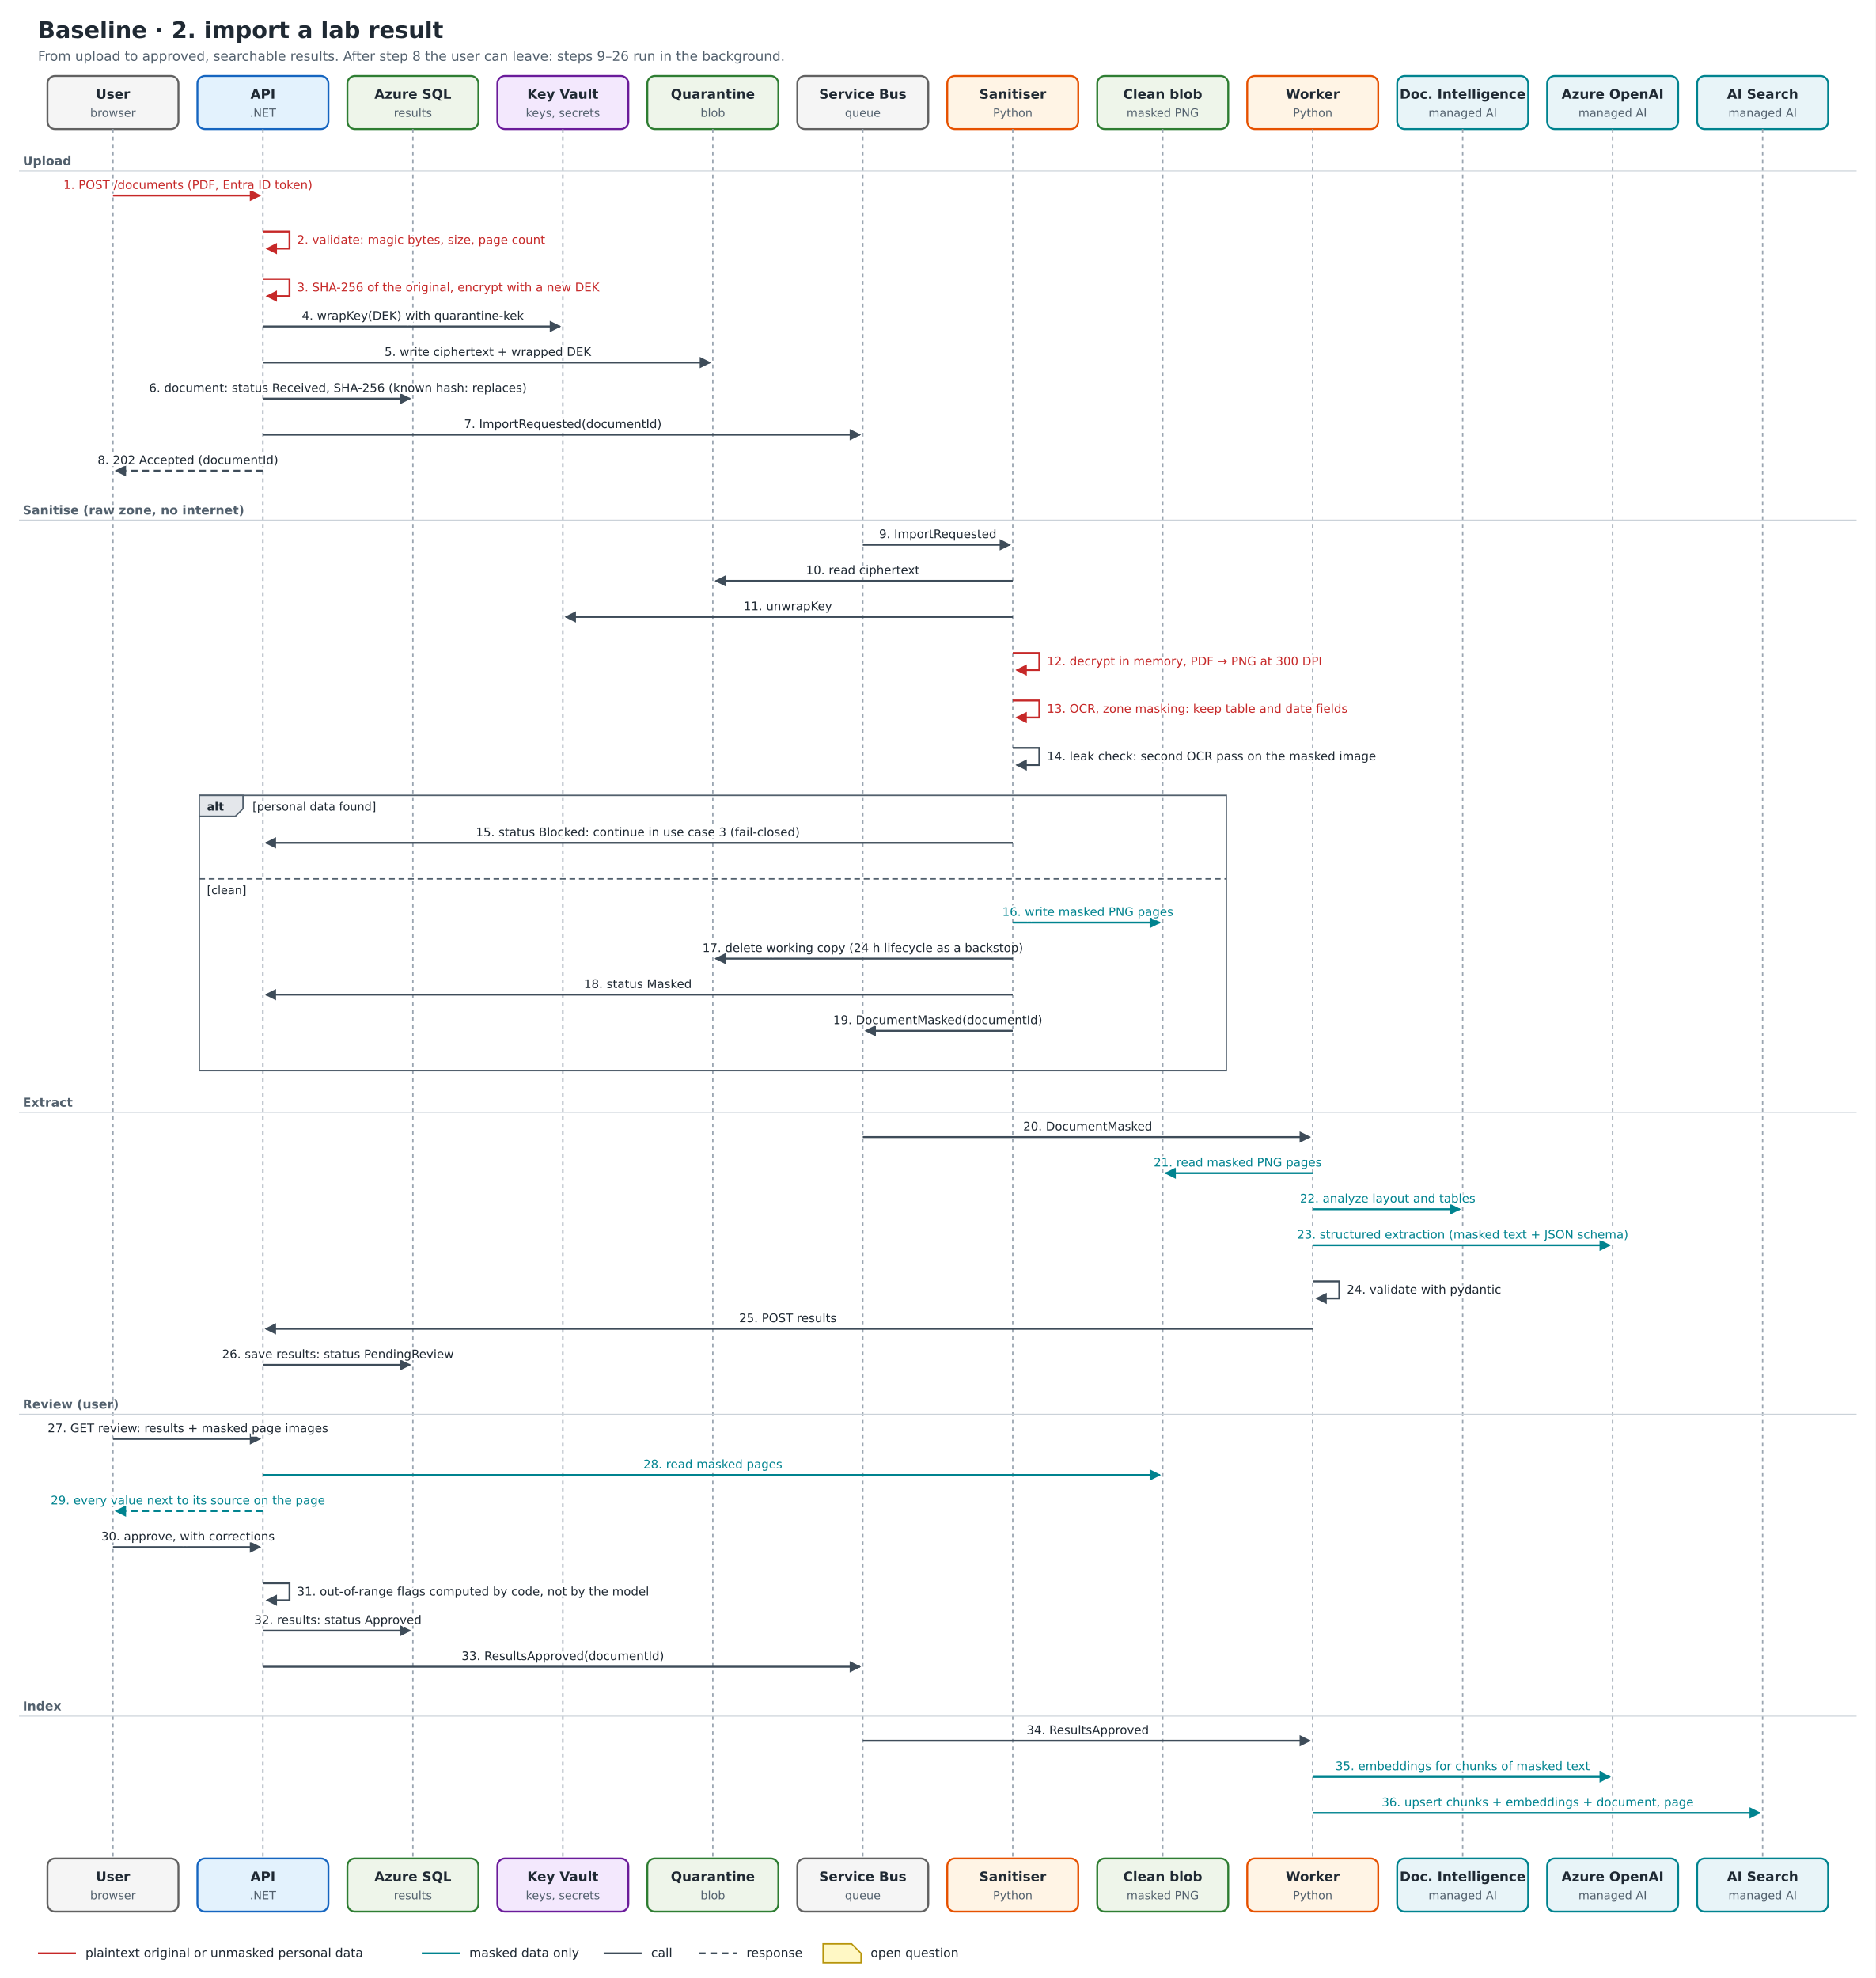
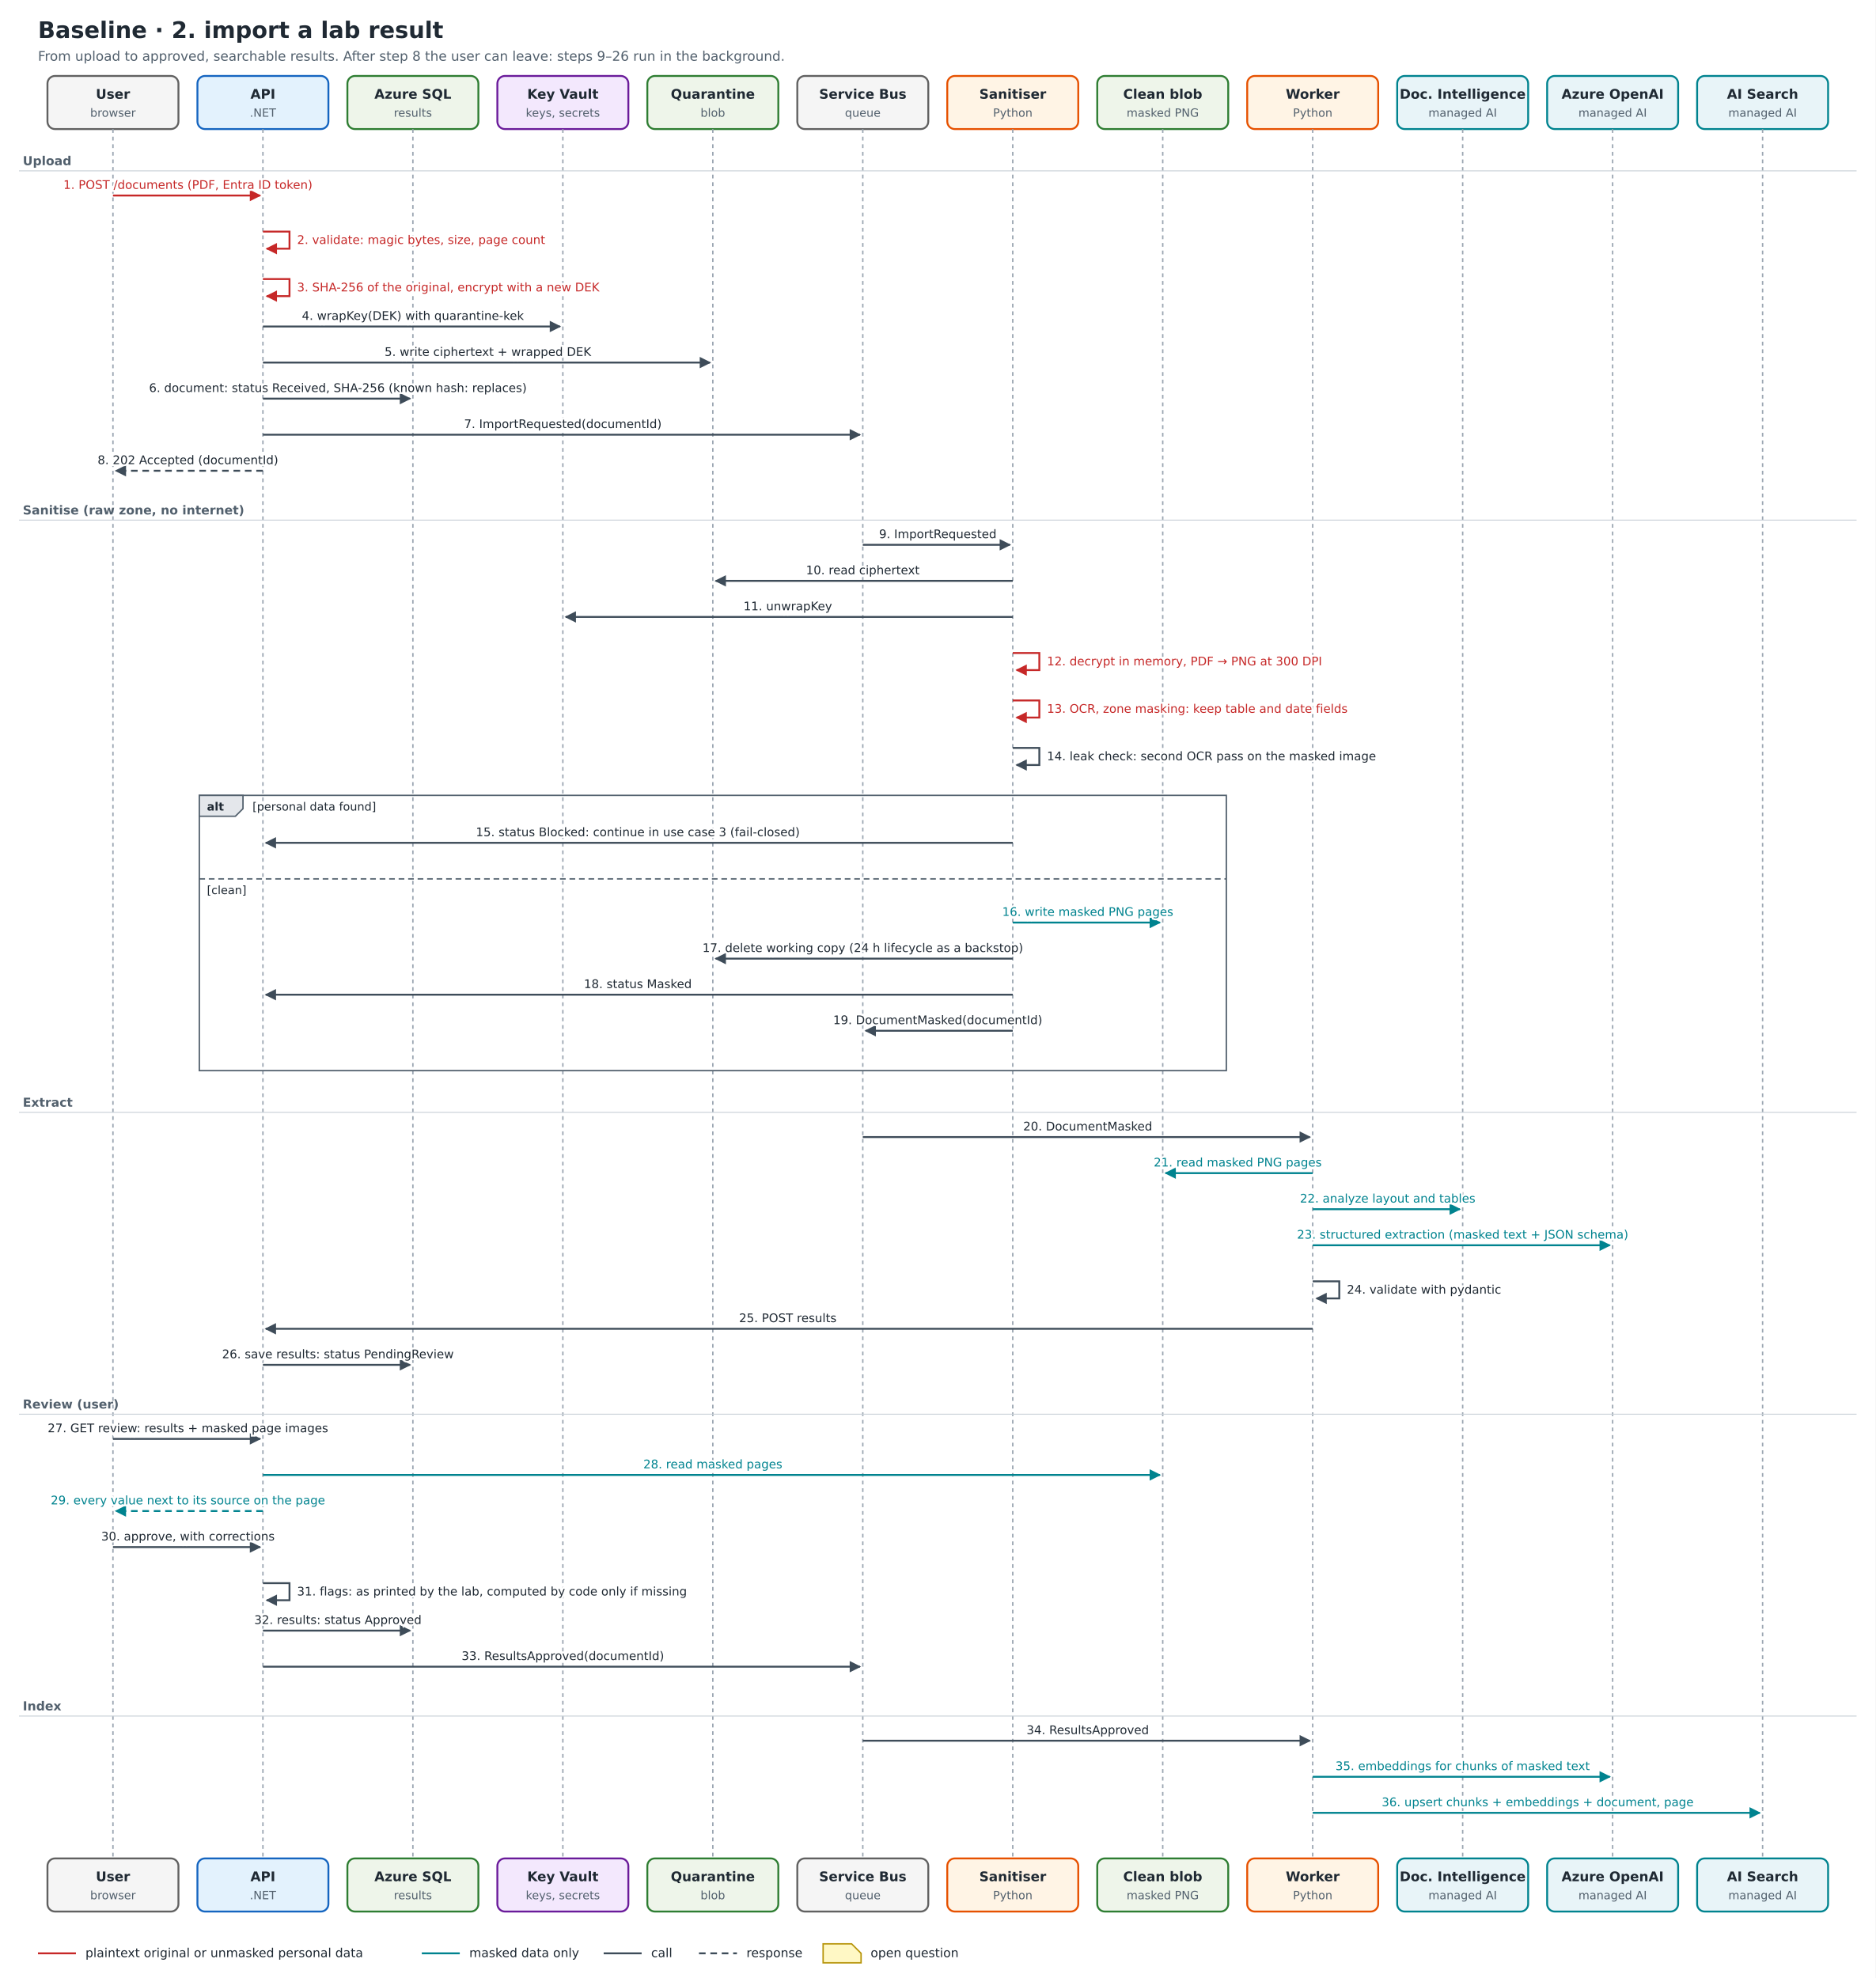
<svg xmlns="http://www.w3.org/2000/svg" width="1976" height="2084" viewBox="0 0 1976 2084" font-family="DejaVu Sans, Arial, sans-serif">
  <defs>
    <marker id="a-raw" viewBox="0 0 10 10" refX="9" refY="5" markerWidth="6" markerHeight="6" orient="auto-start-reverse">
      <path d="M0 0 L10 5 L0 10 z" fill="#c62828" />
    </marker>
    <marker id="a-masked" viewBox="0 0 10 10" refX="9" refY="5" markerWidth="6" markerHeight="6" orient="auto-start-reverse">
      <path d="M0 0 L10 5 L0 10 z" fill="#00838f" />
    </marker>
    <marker id="a-normal" viewBox="0 0 10 10" refX="9" refY="5" markerWidth="6" markerHeight="6" orient="auto-start-reverse">
      <path d="M0 0 L10 5 L0 10 z" fill="#3e4c59" />
    </marker>
  </defs>
  <rect width="100%" height="100%" fill="#ffffff" />
  <text x="40" y="40" font-size="24" font-weight="bold" fill="#1f2933">Baseline · 2. import a lab result</text>
  <text x="40" y="64" font-size="14" fill="#52606d">From upload to approved, searchable results. After step 8 the user can leave: steps 9–26 run in the background.</text>
  <rect x="50" y="80" width="138" height="56" rx="8" fill="#f5f5f5" stroke="#616161" stroke-width="2" />
  <text x="119" y="104" text-anchor="middle" font-size="14" font-weight="bold" fill="#1f2933">User</text>
  <text x="119" y="123" text-anchor="middle" font-size="12" fill="#52606d">browser</text>
  <rect x="50" y="1958" width="138" height="56" rx="8" fill="#f5f5f5" stroke="#616161" stroke-width="2" />
  <text x="119" y="1982" text-anchor="middle" font-size="14" font-weight="bold" fill="#1f2933">User</text>
  <text x="119" y="2001" text-anchor="middle" font-size="12" fill="#52606d">browser</text>
  <line x1="119" y1="136" x2="119" y2="1958" stroke="#9aa5b1" stroke-width="1.5" stroke-dasharray="4 4" />
  <rect x="208" y="80" width="138" height="56" rx="8" fill="#e3f2fd" stroke="#1565c0" stroke-width="2" />
  <text x="277" y="104" text-anchor="middle" font-size="14" font-weight="bold" fill="#1f2933">API</text>
  <text x="277" y="123" text-anchor="middle" font-size="12" fill="#52606d">.NET</text>
  <rect x="208" y="1958" width="138" height="56" rx="8" fill="#e3f2fd" stroke="#1565c0" stroke-width="2" />
  <text x="277" y="1982" text-anchor="middle" font-size="14" font-weight="bold" fill="#1f2933">API</text>
  <text x="277" y="2001" text-anchor="middle" font-size="12" fill="#52606d">.NET</text>
  <line x1="277" y1="136" x2="277" y2="1958" stroke="#9aa5b1" stroke-width="1.5" stroke-dasharray="4 4" />
  <rect x="366" y="80" width="138" height="56" rx="8" fill="#eef5ea" stroke="#2e7d32" stroke-width="2" />
  <text x="435" y="104" text-anchor="middle" font-size="14" font-weight="bold" fill="#1f2933">Azure SQL</text>
  <text x="435" y="123" text-anchor="middle" font-size="12" fill="#52606d">results</text>
  <rect x="366" y="1958" width="138" height="56" rx="8" fill="#eef5ea" stroke="#2e7d32" stroke-width="2" />
  <text x="435" y="1982" text-anchor="middle" font-size="14" font-weight="bold" fill="#1f2933">Azure SQL</text>
  <text x="435" y="2001" text-anchor="middle" font-size="12" fill="#52606d">results</text>
  <line x1="435" y1="136" x2="435" y2="1958" stroke="#9aa5b1" stroke-width="1.5" stroke-dasharray="4 4" />
  <rect x="524" y="80" width="138" height="56" rx="8" fill="#f3e8fd" stroke="#6a1b9a" stroke-width="2" />
  <text x="593" y="104" text-anchor="middle" font-size="14" font-weight="bold" fill="#1f2933">Key Vault</text>
  <text x="593" y="123" text-anchor="middle" font-size="12" fill="#52606d">keys, secrets</text>
  <rect x="524" y="1958" width="138" height="56" rx="8" fill="#f3e8fd" stroke="#6a1b9a" stroke-width="2" />
  <text x="593" y="1982" text-anchor="middle" font-size="14" font-weight="bold" fill="#1f2933">Key Vault</text>
  <text x="593" y="2001" text-anchor="middle" font-size="12" fill="#52606d">keys, secrets</text>
  <line x1="593" y1="136" x2="593" y2="1958" stroke="#9aa5b1" stroke-width="1.5" stroke-dasharray="4 4" />
  <rect x="682" y="80" width="138" height="56" rx="8" fill="#eef5ea" stroke="#2e7d32" stroke-width="2" />
  <text x="751" y="104" text-anchor="middle" font-size="14" font-weight="bold" fill="#1f2933">Quarantine</text>
  <text x="751" y="123" text-anchor="middle" font-size="12" fill="#52606d">blob</text>
  <rect x="682" y="1958" width="138" height="56" rx="8" fill="#eef5ea" stroke="#2e7d32" stroke-width="2" />
  <text x="751" y="1982" text-anchor="middle" font-size="14" font-weight="bold" fill="#1f2933">Quarantine</text>
  <text x="751" y="2001" text-anchor="middle" font-size="12" fill="#52606d">blob</text>
  <line x1="751" y1="136" x2="751" y2="1958" stroke="#9aa5b1" stroke-width="1.5" stroke-dasharray="4 4" />
  <rect x="840" y="80" width="138" height="56" rx="8" fill="#f5f5f5" stroke="#616161" stroke-width="2" />
  <text x="909" y="104" text-anchor="middle" font-size="14" font-weight="bold" fill="#1f2933">Service Bus</text>
  <text x="909" y="123" text-anchor="middle" font-size="12" fill="#52606d">queue</text>
  <rect x="840" y="1958" width="138" height="56" rx="8" fill="#f5f5f5" stroke="#616161" stroke-width="2" />
  <text x="909" y="1982" text-anchor="middle" font-size="14" font-weight="bold" fill="#1f2933">Service Bus</text>
  <text x="909" y="2001" text-anchor="middle" font-size="12" fill="#52606d">queue</text>
  <line x1="909" y1="136" x2="909" y2="1958" stroke="#9aa5b1" stroke-width="1.5" stroke-dasharray="4 4" />
  <rect x="998" y="80" width="138" height="56" rx="8" fill="#fff4e5" stroke="#e65100" stroke-width="2" />
  <text x="1067" y="104" text-anchor="middle" font-size="14" font-weight="bold" fill="#1f2933">Sanitiser</text>
  <text x="1067" y="123" text-anchor="middle" font-size="12" fill="#52606d">Python</text>
  <rect x="998" y="1958" width="138" height="56" rx="8" fill="#fff4e5" stroke="#e65100" stroke-width="2" />
  <text x="1067" y="1982" text-anchor="middle" font-size="14" font-weight="bold" fill="#1f2933">Sanitiser</text>
  <text x="1067" y="2001" text-anchor="middle" font-size="12" fill="#52606d">Python</text>
  <line x1="1067" y1="136" x2="1067" y2="1958" stroke="#9aa5b1" stroke-width="1.5" stroke-dasharray="4 4" />
  <rect x="1156" y="80" width="138" height="56" rx="8" fill="#eef5ea" stroke="#2e7d32" stroke-width="2" />
  <text x="1225" y="104" text-anchor="middle" font-size="14" font-weight="bold" fill="#1f2933">Clean blob</text>
  <text x="1225" y="123" text-anchor="middle" font-size="12" fill="#52606d">masked PNG</text>
  <rect x="1156" y="1958" width="138" height="56" rx="8" fill="#eef5ea" stroke="#2e7d32" stroke-width="2" />
  <text x="1225" y="1982" text-anchor="middle" font-size="14" font-weight="bold" fill="#1f2933">Clean blob</text>
  <text x="1225" y="2001" text-anchor="middle" font-size="12" fill="#52606d">masked PNG</text>
  <line x1="1225" y1="136" x2="1225" y2="1958" stroke="#9aa5b1" stroke-width="1.5" stroke-dasharray="4 4" />
  <rect x="1314" y="80" width="138" height="56" rx="8" fill="#fff4e5" stroke="#e65100" stroke-width="2" />
  <text x="1383" y="104" text-anchor="middle" font-size="14" font-weight="bold" fill="#1f2933">Worker</text>
  <text x="1383" y="123" text-anchor="middle" font-size="12" fill="#52606d">Python</text>
  <rect x="1314" y="1958" width="138" height="56" rx="8" fill="#fff4e5" stroke="#e65100" stroke-width="2" />
  <text x="1383" y="1982" text-anchor="middle" font-size="14" font-weight="bold" fill="#1f2933">Worker</text>
  <text x="1383" y="2001" text-anchor="middle" font-size="12" fill="#52606d">Python</text>
  <line x1="1383" y1="136" x2="1383" y2="1958" stroke="#9aa5b1" stroke-width="1.5" stroke-dasharray="4 4" />
  <rect x="1472" y="80" width="138" height="56" rx="8" fill="#e8f4f8" stroke="#00838f" stroke-width="2" />
  <text x="1541" y="104" text-anchor="middle" font-size="14" font-weight="bold" fill="#1f2933">Doc. Intelligence</text>
  <text x="1541" y="123" text-anchor="middle" font-size="12" fill="#52606d">managed AI</text>
  <rect x="1472" y="1958" width="138" height="56" rx="8" fill="#e8f4f8" stroke="#00838f" stroke-width="2" />
  <text x="1541" y="1982" text-anchor="middle" font-size="14" font-weight="bold" fill="#1f2933">Doc. Intelligence</text>
  <text x="1541" y="2001" text-anchor="middle" font-size="12" fill="#52606d">managed AI</text>
  <line x1="1541" y1="136" x2="1541" y2="1958" stroke="#9aa5b1" stroke-width="1.5" stroke-dasharray="4 4" />
  <rect x="1630" y="80" width="138" height="56" rx="8" fill="#e8f4f8" stroke="#00838f" stroke-width="2" />
  <text x="1699" y="104" text-anchor="middle" font-size="14" font-weight="bold" fill="#1f2933">Azure OpenAI</text>
  <text x="1699" y="123" text-anchor="middle" font-size="12" fill="#52606d">managed AI</text>
  <rect x="1630" y="1958" width="138" height="56" rx="8" fill="#e8f4f8" stroke="#00838f" stroke-width="2" />
  <text x="1699" y="1982" text-anchor="middle" font-size="14" font-weight="bold" fill="#1f2933">Azure OpenAI</text>
  <text x="1699" y="2001" text-anchor="middle" font-size="12" fill="#52606d">managed AI</text>
  <line x1="1699" y1="136" x2="1699" y2="1958" stroke="#9aa5b1" stroke-width="1.5" stroke-dasharray="4 4" />
  <rect x="1788" y="80" width="138" height="56" rx="8" fill="#e8f4f8" stroke="#00838f" stroke-width="2" />
  <text x="1857" y="104" text-anchor="middle" font-size="14" font-weight="bold" fill="#1f2933">AI Search</text>
  <text x="1857" y="123" text-anchor="middle" font-size="12" fill="#52606d">managed AI</text>
  <rect x="1788" y="1958" width="138" height="56" rx="8" fill="#e8f4f8" stroke="#00838f" stroke-width="2" />
  <text x="1857" y="1982" text-anchor="middle" font-size="14" font-weight="bold" fill="#1f2933">AI Search</text>
  <text x="1857" y="2001" text-anchor="middle" font-size="12" fill="#52606d">managed AI</text>
  <line x1="1857" y1="136" x2="1857" y2="1958" stroke="#9aa5b1" stroke-width="1.5" stroke-dasharray="4 4" />
  <line x1="20" y1="180" x2="1956" y2="180" stroke="#cbd2d9" stroke-width="1" />
  <text x="24" y="174" font-size="13" font-weight="bold" fill="#52606d">Upload</text>
  <line x1="119" y1="206" x2="274" y2="206" stroke="#c62828" stroke-width="2" marker-end="url(#a-raw)" />
  <text x="198" y="199" text-anchor="middle" font-size="12.5" fill="#c62828" paint-order="stroke" stroke="#ffffff" stroke-width="4">1. POST /documents (PDF, Entra ID token)</text>
  <path d="M277 244 h28 v18 h-24" fill="none" stroke="#c62828" stroke-width="2" marker-end="url(#a-raw)" />
  <text x="313" y="257" font-size="12.5" fill="#c62828" paint-order="stroke" stroke="#ffffff" stroke-width="4">2. validate: magic bytes, size, page count</text>
  <path d="M277 294 h28 v18 h-24" fill="none" stroke="#c62828" stroke-width="2" marker-end="url(#a-raw)" />
  <text x="313" y="307" font-size="12.5" fill="#c62828" paint-order="stroke" stroke="#ffffff" stroke-width="4">3. SHA-256 of the original, encrypt with a new DEK</text>
  <line x1="277" y1="344" x2="590" y2="344" stroke="#3e4c59" stroke-width="2" marker-end="url(#a-normal)" />
  <text x="435" y="337" text-anchor="middle" font-size="12.5" fill="#1f2933" paint-order="stroke" stroke="#ffffff" stroke-width="4">4. wrapKey(DEK) with quarantine-kek</text>
  <line x1="277" y1="382" x2="748" y2="382" stroke="#3e4c59" stroke-width="2" marker-end="url(#a-normal)" />
  <text x="514" y="375" text-anchor="middle" font-size="12.5" fill="#1f2933" paint-order="stroke" stroke="#ffffff" stroke-width="4">5. write ciphertext + wrapped DEK</text>
  <line x1="277" y1="420" x2="432" y2="420" stroke="#3e4c59" stroke-width="2" marker-end="url(#a-normal)" />
  <text x="356" y="413" text-anchor="middle" font-size="12.5" fill="#1f2933" paint-order="stroke" stroke="#ffffff" stroke-width="4">6. document: status Received, SHA-256 (known hash: replaces)</text>
  <line x1="277" y1="458" x2="906" y2="458" stroke="#3e4c59" stroke-width="2" marker-end="url(#a-normal)" />
  <text x="593" y="451" text-anchor="middle" font-size="12.5" fill="#1f2933" paint-order="stroke" stroke="#ffffff" stroke-width="4">7. ImportRequested(documentId)</text>
  <line x1="277" y1="496" x2="122" y2="496" stroke="#3e4c59" stroke-width="2" stroke-dasharray="7 5" marker-end="url(#a-normal)" />
  <text x="198" y="489" text-anchor="middle" font-size="12.5" fill="#1f2933" paint-order="stroke" stroke="#ffffff" stroke-width="4">8. 202 Accepted (documentId)</text>
  <line x1="20" y1="548" x2="1956" y2="548" stroke="#cbd2d9" stroke-width="1" />
  <text x="24" y="542" font-size="13" font-weight="bold" fill="#52606d">Sanitise (raw zone, no internet)</text>
  <line x1="909" y1="574" x2="1064" y2="574" stroke="#3e4c59" stroke-width="2" marker-end="url(#a-normal)" />
  <text x="988" y="567" text-anchor="middle" font-size="12.5" fill="#1f2933" paint-order="stroke" stroke="#ffffff" stroke-width="4">9. ImportRequested</text>
  <line x1="1067" y1="612" x2="754" y2="612" stroke="#3e4c59" stroke-width="2" marker-end="url(#a-normal)" />
  <text x="909" y="605" text-anchor="middle" font-size="12.5" fill="#1f2933" paint-order="stroke" stroke="#ffffff" stroke-width="4">10. read ciphertext</text>
  <line x1="1067" y1="650" x2="596" y2="650" stroke="#3e4c59" stroke-width="2" marker-end="url(#a-normal)" />
  <text x="830" y="643" text-anchor="middle" font-size="12.5" fill="#1f2933" paint-order="stroke" stroke="#ffffff" stroke-width="4">11. unwrapKey</text>
  <path d="M1067 688 h28 v18 h-24" fill="none" stroke="#c62828" stroke-width="2" marker-end="url(#a-raw)" />
  <text x="1103" y="701" font-size="12.5" fill="#c62828" paint-order="stroke" stroke="#ffffff" stroke-width="4">12. decrypt in memory, PDF → PNG at 300 DPI</text>
  <path d="M1067 738 h28 v18 h-24" fill="none" stroke="#c62828" stroke-width="2" marker-end="url(#a-raw)" />
  <text x="1103" y="751" font-size="12.5" fill="#c62828" paint-order="stroke" stroke="#ffffff" stroke-width="4">13. OCR, zone masking: keep table and date fields</text>
  <path d="M1067 788 h28 v18 h-24" fill="none" stroke="#3e4c59" stroke-width="2" marker-end="url(#a-normal)" />
  <text x="1103" y="801" font-size="12.5" fill="#1f2933" paint-order="stroke" stroke="#ffffff" stroke-width="4">14. leak check: second OCR pass on the masked image</text>
  <line x1="1067" y1="888" x2="280" y2="888" stroke="#3e4c59" stroke-width="2" marker-end="url(#a-normal)" />
  <text x="672" y="881" text-anchor="middle" font-size="12.5" fill="#1f2933" paint-order="stroke" stroke="#ffffff" stroke-width="4">15. status Blocked: continue in use case 3 (fail-closed)</text>
  <line x1="1067" y1="972" x2="1222" y2="972" stroke="#00838f" stroke-width="2" marker-end="url(#a-masked)" />
  <text x="1146" y="965" text-anchor="middle" font-size="12.5" fill="#00838f" paint-order="stroke" stroke="#ffffff" stroke-width="4">16. write masked PNG pages</text>
  <line x1="1067" y1="1010" x2="754" y2="1010" stroke="#3e4c59" stroke-width="2" marker-end="url(#a-normal)" />
  <text x="909" y="1003" text-anchor="middle" font-size="12.5" fill="#1f2933" paint-order="stroke" stroke="#ffffff" stroke-width="4">17. delete working copy (24 h lifecycle as a backstop)</text>
  <line x1="1067" y1="1048" x2="280" y2="1048" stroke="#3e4c59" stroke-width="2" marker-end="url(#a-normal)" />
  <text x="672" y="1041" text-anchor="middle" font-size="12.5" fill="#1f2933" paint-order="stroke" stroke="#ffffff" stroke-width="4">18. status Masked</text>
  <line x1="1067" y1="1086" x2="912" y2="1086" stroke="#3e4c59" stroke-width="2" marker-end="url(#a-normal)" />
  <text x="988" y="1079" text-anchor="middle" font-size="12.5" fill="#1f2933" paint-order="stroke" stroke="#ffffff" stroke-width="4">19. DocumentMasked(documentId)</text>
  <rect x="210" y="838" width="1082" height="290" fill="none" stroke="#52606d" stroke-width="1.5" />
  <path d="M210 838 h46 v14 l-8 8 h-38 z" fill="#e4e7eb" stroke="#52606d" stroke-width="1.5" />
  <text x="218" y="854" font-size="12" font-weight="bold" fill="#1f2933">alt</text>
  <text x="266" y="854" font-size="12" fill="#1f2933">[personal data found]</text>
  <line x1="210" y1="926" x2="1292" y2="926" stroke="#52606d" stroke-width="1.5" stroke-dasharray="6 4" />
  <text x="218" y="942" font-size="12" fill="#1f2933">[clean]</text>
  <line x1="20" y1="1172" x2="1956" y2="1172" stroke="#cbd2d9" stroke-width="1" />
  <text x="24" y="1166" font-size="13" font-weight="bold" fill="#52606d">Extract</text>
  <line x1="909" y1="1198" x2="1380" y2="1198" stroke="#3e4c59" stroke-width="2" marker-end="url(#a-normal)" />
  <text x="1146" y="1191" text-anchor="middle" font-size="12.5" fill="#1f2933" paint-order="stroke" stroke="#ffffff" stroke-width="4">20. DocumentMasked</text>
  <line x1="1383" y1="1236" x2="1228" y2="1236" stroke="#00838f" stroke-width="2" marker-end="url(#a-masked)" />
  <text x="1304" y="1229" text-anchor="middle" font-size="12.5" fill="#00838f" paint-order="stroke" stroke="#ffffff" stroke-width="4">21. read masked PNG pages</text>
  <line x1="1383" y1="1274" x2="1538" y2="1274" stroke="#00838f" stroke-width="2" marker-end="url(#a-masked)" />
  <text x="1462" y="1267" text-anchor="middle" font-size="12.5" fill="#00838f" paint-order="stroke" stroke="#ffffff" stroke-width="4">22. analyze layout and tables</text>
  <line x1="1383" y1="1312" x2="1696" y2="1312" stroke="#00838f" stroke-width="2" marker-end="url(#a-masked)" />
  <text x="1541" y="1305" text-anchor="middle" font-size="12.5" fill="#00838f" paint-order="stroke" stroke="#ffffff" stroke-width="4">23. structured extraction (masked text + JSON schema)</text>
  <path d="M1383 1350 h28 v18 h-24" fill="none" stroke="#3e4c59" stroke-width="2" marker-end="url(#a-normal)" />
  <text x="1419" y="1363" font-size="12.5" fill="#1f2933" paint-order="stroke" stroke="#ffffff" stroke-width="4">24. validate with pydantic</text>
  <line x1="1383" y1="1400" x2="280" y2="1400" stroke="#3e4c59" stroke-width="2" marker-end="url(#a-normal)" />
  <text x="830" y="1393" text-anchor="middle" font-size="12.5" fill="#1f2933" paint-order="stroke" stroke="#ffffff" stroke-width="4">25. POST results</text>
  <line x1="277" y1="1438" x2="432" y2="1438" stroke="#3e4c59" stroke-width="2" marker-end="url(#a-normal)" />
  <text x="356" y="1431" text-anchor="middle" font-size="12.5" fill="#1f2933" paint-order="stroke" stroke="#ffffff" stroke-width="4">26. save results: status PendingReview</text>
  <line x1="20" y1="1490" x2="1956" y2="1490" stroke="#cbd2d9" stroke-width="1" />
  <text x="24" y="1484" font-size="13" font-weight="bold" fill="#52606d">Review (user)</text>
  <line x1="119" y1="1516" x2="274" y2="1516" stroke="#3e4c59" stroke-width="2" marker-end="url(#a-normal)" />
  <text x="198" y="1509" text-anchor="middle" font-size="12.5" fill="#1f2933" paint-order="stroke" stroke="#ffffff" stroke-width="4">27. GET review: results + masked page images</text>
  <line x1="277" y1="1554" x2="1222" y2="1554" stroke="#00838f" stroke-width="2" marker-end="url(#a-masked)" />
  <text x="751" y="1547" text-anchor="middle" font-size="12.5" fill="#00838f" paint-order="stroke" stroke="#ffffff" stroke-width="4">28. read masked pages</text>
  <line x1="277" y1="1592" x2="122" y2="1592" stroke="#00838f" stroke-width="2" stroke-dasharray="7 5" marker-end="url(#a-masked)" />
  <text x="198" y="1585" text-anchor="middle" font-size="12.5" fill="#00838f" paint-order="stroke" stroke="#ffffff" stroke-width="4">29. every value next to its source on the page</text>
  <line x1="119" y1="1630" x2="274" y2="1630" stroke="#3e4c59" stroke-width="2" marker-end="url(#a-normal)" />
  <text x="198" y="1623" text-anchor="middle" font-size="12.5" fill="#1f2933" paint-order="stroke" stroke="#ffffff" stroke-width="4">30. approve, with corrections</text>
  <path d="M277 1668 h28 v18 h-24" fill="none" stroke="#3e4c59" stroke-width="2" marker-end="url(#a-normal)" />
-   <text x="313" y="1681" font-size="12.5" fill="#1f2933" paint-order="stroke" stroke="#ffffff" stroke-width="4">31. out-of-range flags computed by code, not by the model</text>
+   <text x="313" y="1681" font-size="12.5" fill="#1f2933" paint-order="stroke" stroke="#ffffff" stroke-width="4">31. flags: as printed by the lab, computed by code only if missing</text>
  <line x1="277" y1="1718" x2="432" y2="1718" stroke="#3e4c59" stroke-width="2" marker-end="url(#a-normal)" />
  <text x="356" y="1711" text-anchor="middle" font-size="12.5" fill="#1f2933" paint-order="stroke" stroke="#ffffff" stroke-width="4">32. results: status Approved</text>
  <line x1="277" y1="1756" x2="906" y2="1756" stroke="#3e4c59" stroke-width="2" marker-end="url(#a-normal)" />
  <text x="593" y="1749" text-anchor="middle" font-size="12.5" fill="#1f2933" paint-order="stroke" stroke="#ffffff" stroke-width="4">33. ResultsApproved(documentId)</text>
  <line x1="20" y1="1808" x2="1956" y2="1808" stroke="#cbd2d9" stroke-width="1" />
  <text x="24" y="1802" font-size="13" font-weight="bold" fill="#52606d">Index</text>
  <line x1="909" y1="1834" x2="1380" y2="1834" stroke="#3e4c59" stroke-width="2" marker-end="url(#a-normal)" />
  <text x="1146" y="1827" text-anchor="middle" font-size="12.5" fill="#1f2933" paint-order="stroke" stroke="#ffffff" stroke-width="4">34. ResultsApproved</text>
  <line x1="1383" y1="1872" x2="1696" y2="1872" stroke="#00838f" stroke-width="2" marker-end="url(#a-masked)" />
  <text x="1541" y="1865" text-anchor="middle" font-size="12.5" fill="#00838f" paint-order="stroke" stroke="#ffffff" stroke-width="4">35. embeddings for chunks of masked text</text>
  <line x1="1383" y1="1910" x2="1854" y2="1910" stroke="#00838f" stroke-width="2" marker-end="url(#a-masked)" />
  <text x="1620" y="1903" text-anchor="middle" font-size="12.5" fill="#00838f" paint-order="stroke" stroke="#ffffff" stroke-width="4">36. upsert chunks + embeddings + document, page</text>
  <line x1="40" y1="2058" x2="80" y2="2058" stroke="#c62828" stroke-width="2" />
  <text x="90" y="2062" font-size="13" fill="#1f2933">plaintext original or unmasked personal data</text>
  <line x1="444.4" y1="2058" x2="484.4" y2="2058" stroke="#00838f" stroke-width="2" />
  <text x="494.4" y="2062" font-size="13" fill="#1f2933">masked data only</text>
  <line x1="636" y1="2058" x2="676" y2="2058" stroke="#3e4c59" stroke-width="2" />
  <text x="686" y="2062" font-size="13" fill="#1f2933">call</text>
  <line x1="736.4" y1="2058" x2="776.4" y2="2058" stroke="#3e4c59" stroke-width="2" stroke-dasharray="7 5" />
  <text x="786.4" y="2062" font-size="13" fill="#1f2933">response</text>
  <path d="M867.2 2048 h30 l10 10 v10 h-40 z" fill="#fff8c5" stroke="#b7950b" stroke-width="1.5" />
  <text x="917.2" y="2062" font-size="13" fill="#1f2933">open question</text>
</svg>
